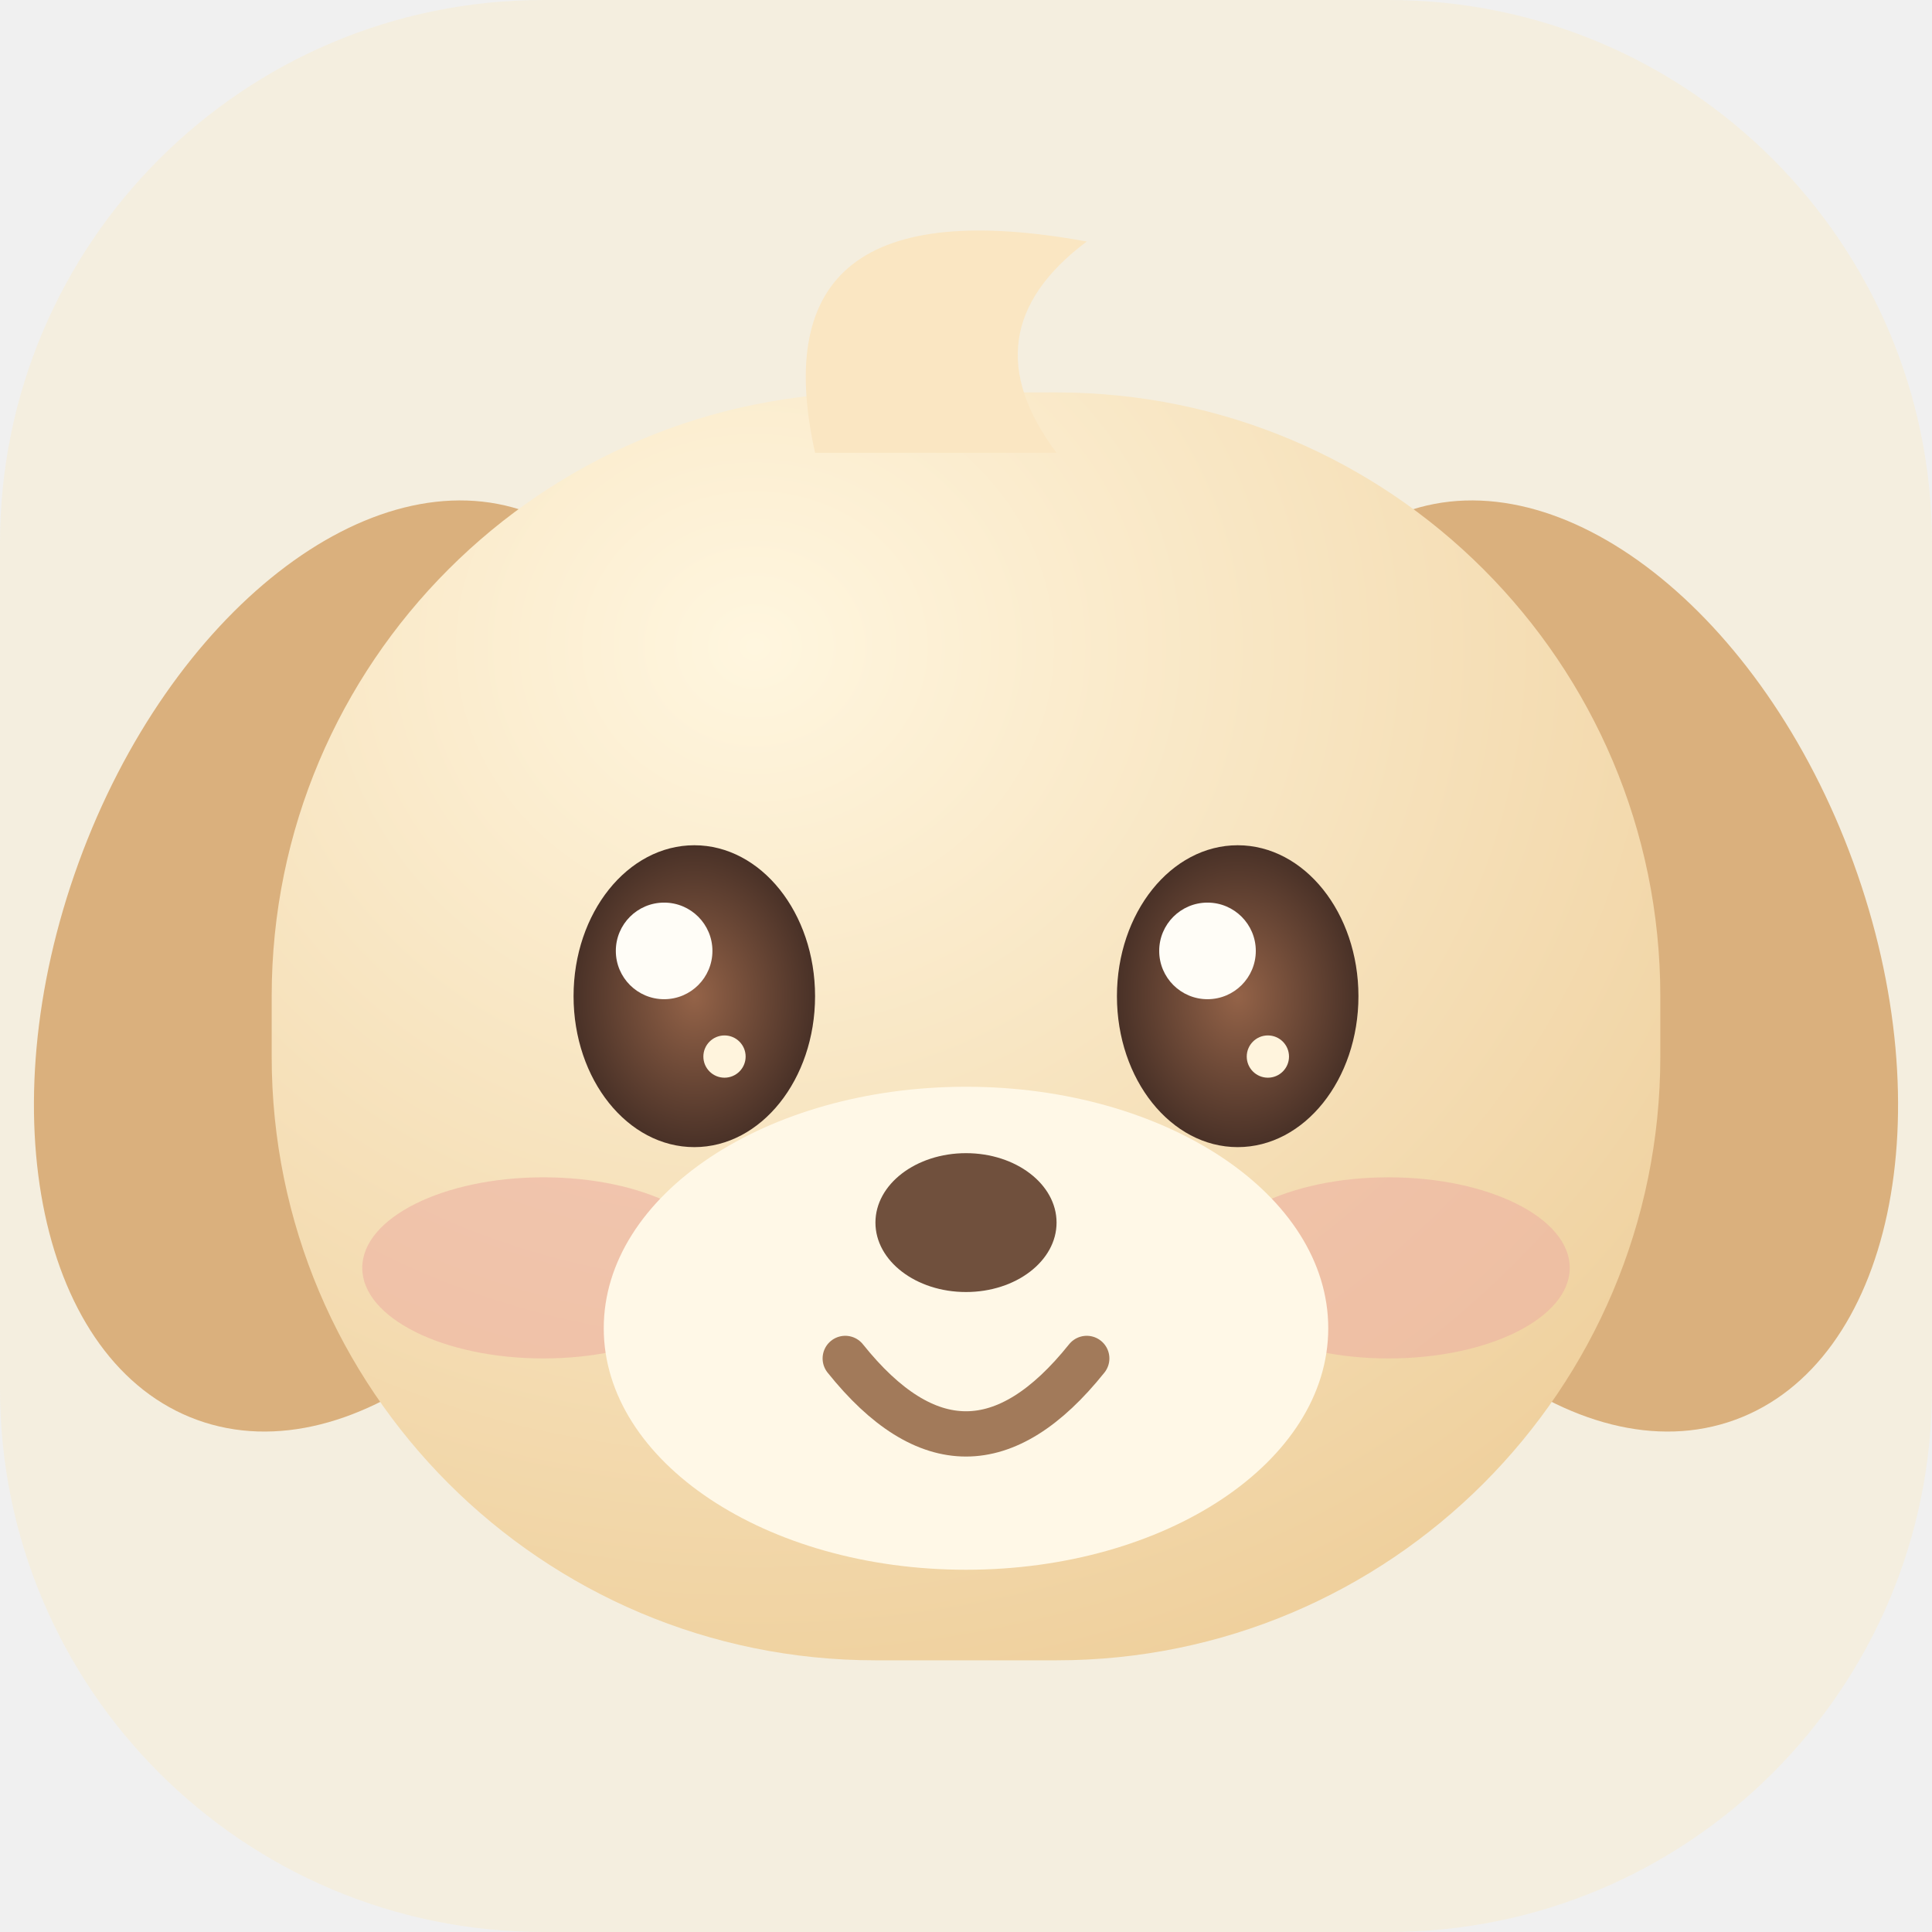
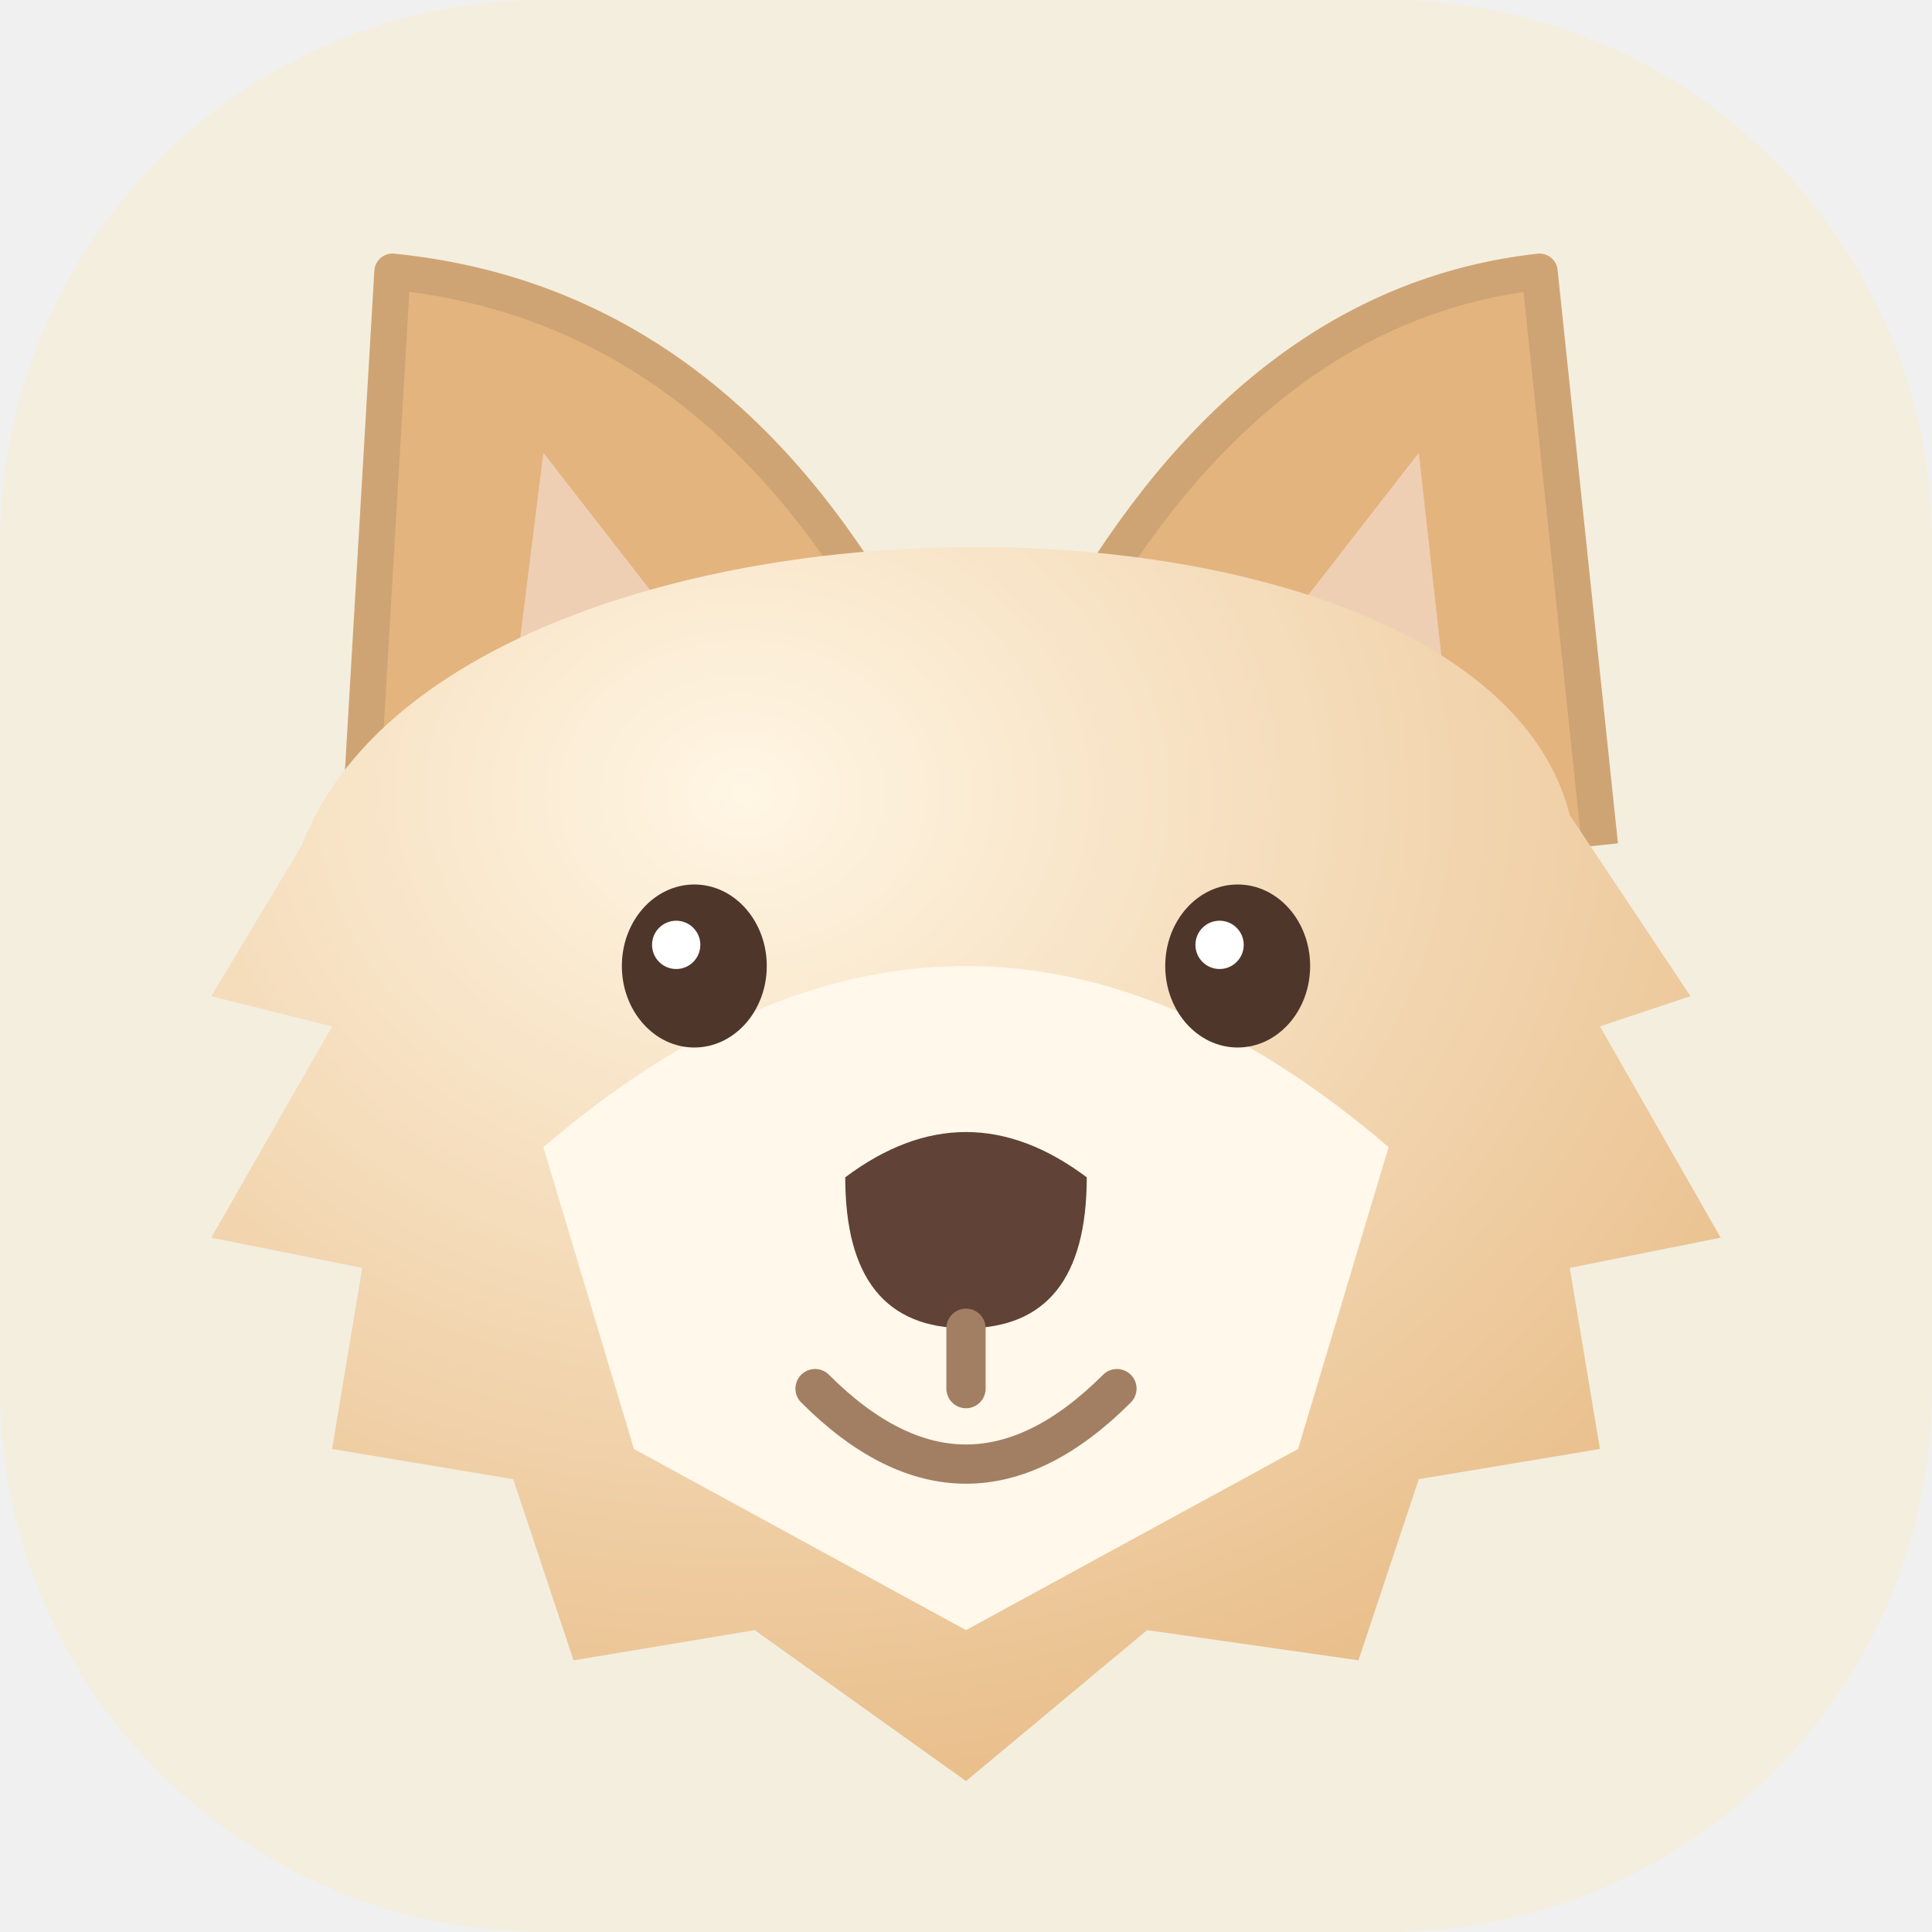
<svg xmlns="http://www.w3.org/2000/svg" viewBox="0 0 64 64">
  <defs>
    <radialGradient id="fur" cx="35%" cy="20%" r="85%">
-       <stop stop-color="#fff6df" />
-       <stop offset="1" stop-color="#efd09d" />
-     </radialGradient>
-     <radialGradient id="eye">
-       <stop stop-color="#946348" />
-       <stop offset="1" stop-color="#493127" />
+       <stop stop-color="#fff6e4" />
+       <stop offset="1" stop-color="#e8bc87" />
    </radialGradient>
  </defs>
  <rect width="64" height="64" rx="18" fill="#f4eedf" />
-   <ellipse cx="12" cy="32" rx="10" ry="16" fill="#dab07d" transform="rotate(20 12 32)" />
-   <ellipse cx="52" cy="32" rx="10" ry="16" fill="#dab07d" transform="rotate(-20 52 32)" />
-   <rect x="9" y="13" width="46" height="42" rx="20" fill="url(#fur)" />
-   <path d="M27 15q-2-9 9-7q-4 3-1 7" fill="#fae6c2" />
-   <ellipse cx="18" cy="42" rx="6" ry="3" fill="#edb1a1" opacity=".6" />
-   <ellipse cx="46" cy="42" rx="6" ry="3" fill="#edb1a1" opacity=".6" />
-   <ellipse cx="23" cy="33" rx="4" ry="5" fill="url(#eye)" />
-   <ellipse cx="41" cy="33" rx="4" ry="5" fill="url(#eye)" />
-   <circle cx="22" cy="31.5" r="1.6" fill="#fffdf7" />
-   <circle cx="40" cy="31.5" r="1.6" fill="#fffdf7" />
-   <circle cx="24" cy="35" r=".7" fill="#fff4dd" />
-   <circle cx="42" cy="35" r=".7" fill="#fff4dd" />
-   <ellipse cx="32" cy="44" rx="12" ry="8" fill="#fff8e7" />
-   <ellipse cx="32" cy="40.5" rx="3" ry="2.3" fill="#70503d" />
-   <path d="M28 45q4 5 8 0" fill="none" stroke="#a27a5a" stroke-width="1.5" stroke-linecap="round" />
+   <path d="M12 26 13 9q10 1 16 11m7 0q6-10 15-11l2 19" fill="#e4b47e" stroke="#cfa474" stroke-width="1.2" stroke-linejoin="round" />
+   <path d="m17 23 1-8 7 9m15 0 7-9 1 9" fill="#efcfb4" />
+   <path d="m10 28-3 5 4 1-4 7 5 1-1 6 6 1 2 6 6-1 7 5 6-5 7 1 2-6 6-1-1-6 5-1-4-7 3-1-4-6C49 15 15 15 10 28" fill="url(#fur)" />
+   <path d="M18 38q14-12 28 0l-3 10-11 6-11-6Z" fill="#fff8eb" />
+   <ellipse cx="23" cy="32" rx="2.4" ry="2.7" fill="#4e362b" />
+   <ellipse cx="41" cy="32" rx="2.4" ry="2.7" fill="#4e362b" />
+   <circle cx="22.4" cy="31.3" r=".8" fill="#fff" />
+   <circle cx="40.4" cy="31.3" r=".8" fill="#fff" />
+   <path d="M28 39q4-3 8 0 0 5-4 5t-4-5" fill="#604336" />
+   <path d="M32 44v2m-5 0q5 5 10 0" fill="none" stroke="#a27f63" stroke-width="1.3" stroke-linecap="round" />
</svg>
